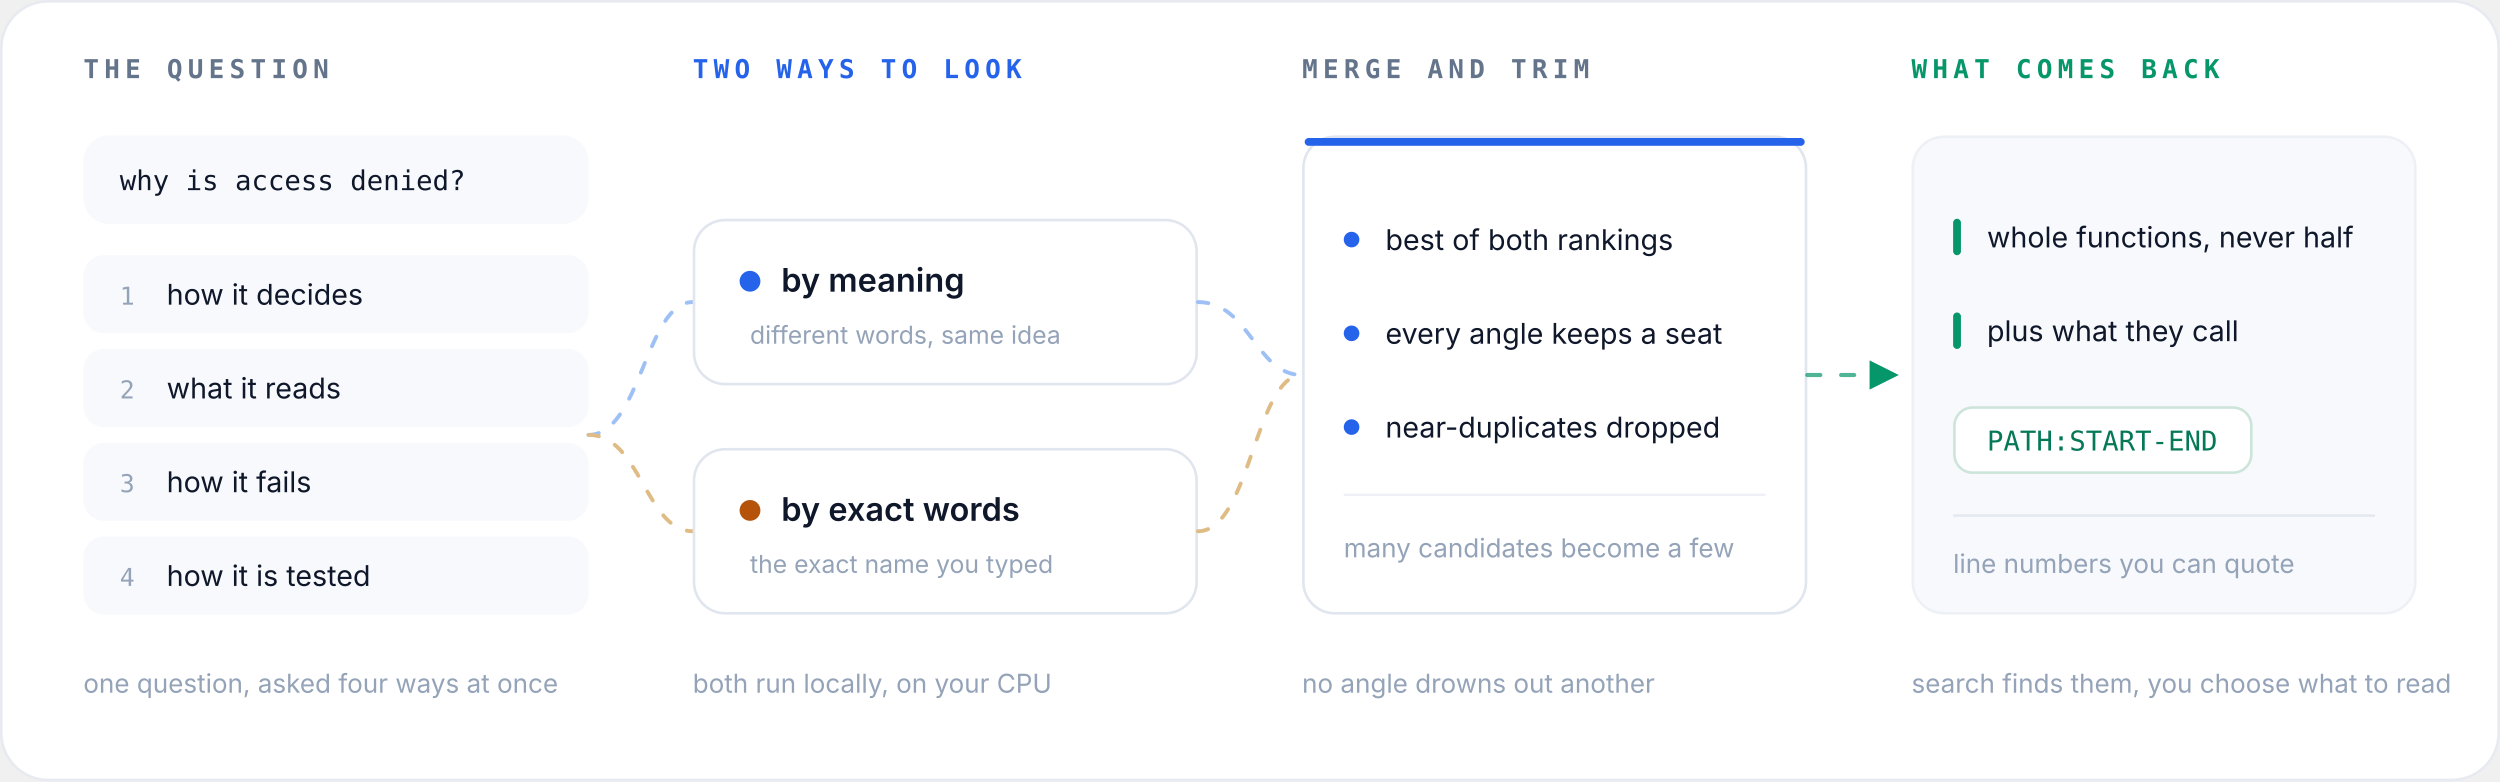
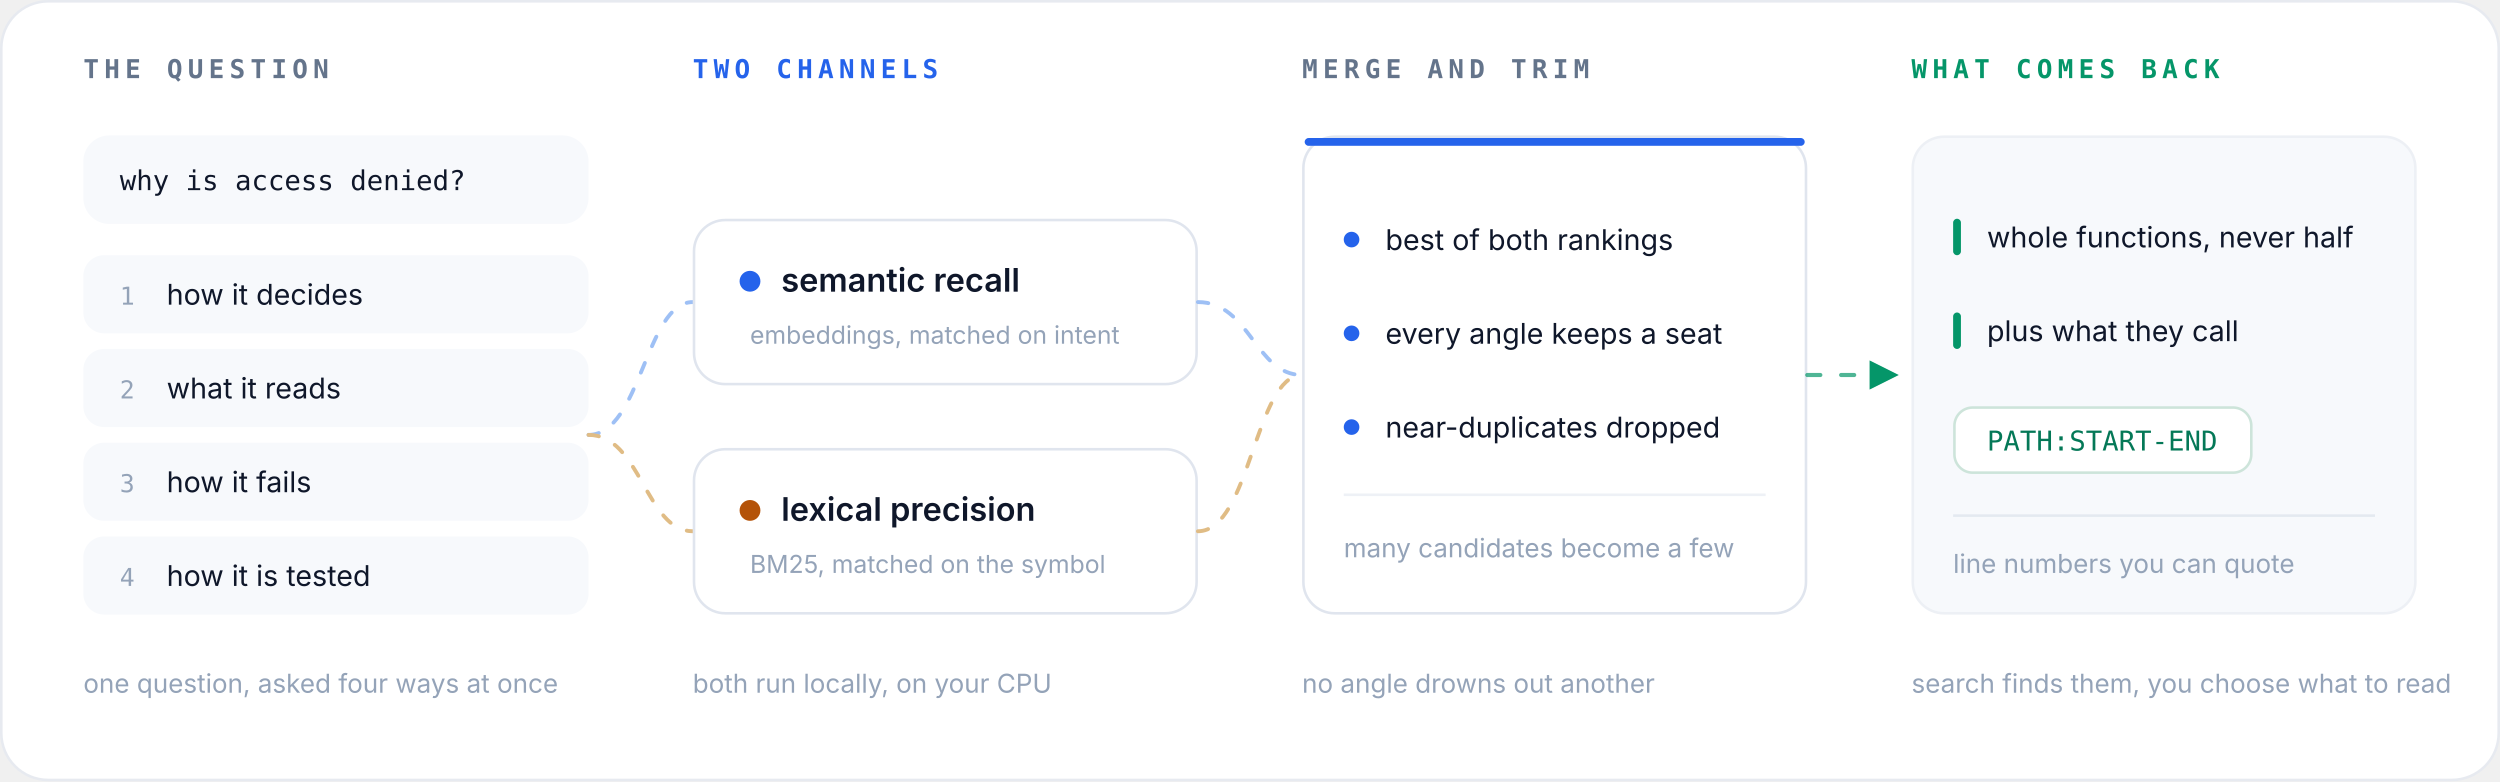
- <svg xmlns="http://www.w3.org/2000/svg" viewBox="0 0 960 300" width="960" height="300" role="img" aria-label="One question is asked four ways at once. Each angle is searched twice, once by meaning using local embeddings and once by exact words using a BM25 index. The two rankings are merged with reciprocal rank fusion, every angle is guaranteed a seat, near-duplicates are dropped with maximal marginal relevance, and what comes back is whole definitions plus one reference hop, cited as exact line ranges.">
+ <svg xmlns="http://www.w3.org/2000/svg" viewBox="0 0 960 300" width="960" height="300" role="img" aria-label="One question is asked four ways at once. Each angle is searched twice, once for semantic recall using local embeddings and once for lexical precision using a BM25 index. The two rankings are merged with reciprocal rank fusion, every angle is guaranteed a seat, near-duplicates are dropped with maximal marginal relevance, and what comes back is whole definitions plus one reference hop, cited as exact line ranges.">
  <defs>
    <marker id="hr-arrow" viewBox="0 0 10 10" refX="9" refY="5" markerWidth="7" markerHeight="7" orient="auto">
      <path d="M0 0 L10 5 L0 10 z" fill="#059669" />
    </marker>
    <style>
      .sans{font-family:Inter,-apple-system,BlinkMacSystemFont,"Segoe UI",Roboto,Helvetica,Arial,sans-serif}
      .mono{font-family:"JetBrains Mono",ui-monospace,SFMono-Regular,Menlo,Consolas,monospace}
      .cap{font-size:10px;letter-spacing:.2em;font-weight:700}
      .ink{fill:#0F172A}
      .mut{fill:#64748B}
      .faint{fill:#94A3B8}

      .flow  { animation: hr-dash 2.2s linear infinite; }
      .flow2 { animation: hr-dash 1.7s linear infinite; }
      @keyframes hr-dash { to { stroke-dashoffset:-22 } }

      .scan  { animation: hr-scan 2.6s ease-in-out infinite; }
      @keyframes hr-scan { 0%,100% { opacity:.3 } 50% { opacity:1 } }

      .step  { animation: hr-step 6s ease-out infinite; }
      @keyframes hr-step {
        0%      { opacity:.25 }
        8%, 94% { opacity:1 }
        100%    { opacity:.25 }
      }

      @media (prefers-reduced-motion: reduce) {
        .flow,.flow2,.scan,.step { animation:none; opacity:1 }
      }
    </style>
  </defs>
  <rect x="0.5" y="0.5" width="959" height="299" rx="18" fill="#FFFFFF" stroke="#E7EAF0" />
  <g class="mono cap">
    <text x="32" y="30" fill="#64748B">THE QUESTION</text>
-     <text x="266" y="30" fill="#2563EB">TWO WAYS TO LOOK</text>
+     <text x="266" y="30" fill="#2563EB">TWO CHANNELS</text>
    <text x="500" y="30" fill="#64748B">MERGE AND TRIM</text>
    <text x="734" y="30" fill="#059669">WHAT COMES BACK</text>
  </g>
  <rect x="32" y="52" width="194" height="34" rx="10" fill="#F7F9FC" />
  <text class="mono ink" x="46" y="73" font-size="10.5">why is access denied?</text>
  <g>
    <rect x="32" y="98" width="194" height="30" rx="8" fill="#F7F9FC" />
    <text class="mono faint" x="46" y="117" font-size="9.5">1</text>
    <text class="sans ink" x="64" y="117" font-size="11">how it decides</text>
  </g>
  <g>
    <rect x="32" y="134" width="194" height="30" rx="8" fill="#F7F9FC" />
    <text class="mono faint" x="46" y="153" font-size="9.5">2</text>
    <text class="sans ink" x="64" y="153" font-size="11">what it reads</text>
  </g>
  <g>
    <rect x="32" y="170" width="194" height="30" rx="8" fill="#F7F9FC" />
    <text class="mono faint" x="46" y="189" font-size="9.5">3</text>
    <text class="sans ink" x="64" y="189" font-size="11">how it fails</text>
  </g>
  <g>
    <rect x="32" y="206" width="194" height="30" rx="8" fill="#F7F9FC" />
    <text class="mono faint" x="46" y="225" font-size="9.5">4</text>
    <text class="sans ink" x="64" y="225" font-size="11">how it is tested</text>
  </g>
  <text class="sans faint" x="32" y="266" font-size="10">one question, asked four ways at once</text>
  <path class="flow" d="M226 167 C 246 167, 248 116, 266 116" fill="none" stroke="#9EC0F5" stroke-width="1.5" stroke-linecap="round" stroke-dasharray="4 7" />
  <path class="flow" d="M226 167 C 246 167, 248 204, 266 204" fill="none" stroke="#E0BC85" stroke-width="1.5" stroke-linecap="round" stroke-dasharray="4 7" style="animation-delay:.6s" />
  <rect x="266.5" y="84.5" width="193" height="63" rx="12" fill="#FFFFFF" stroke="#E0E5EE" />
  <circle cx="288" cy="108" r="4" fill="#2563EB" />
-   <text class="sans ink" x="300" y="112" font-size="12.5" font-weight="600">by meaning</text>
-   <text class="sans faint" x="288" y="132" font-size="9.5">different words, same idea</text>
+   <text class="sans ink" x="300" y="112" font-size="12.5" font-weight="600">semantic recall</text>
+   <text class="sans faint" x="288" y="132" font-size="9.5">embeddings, matched on intent</text>
  <rect x="266.5" y="172.5" width="193" height="63" rx="12" fill="#FFFFFF" stroke="#E0E5EE" />
  <circle cx="288" cy="196" r="4" fill="#B45309" />
-   <text class="sans ink" x="300" y="200" font-size="12.5" font-weight="600">by exact words</text>
-   <text class="sans faint" x="288" y="220" font-size="9.5">the exact name you typed</text>
+   <text class="sans ink" x="300" y="200" font-size="12.5" font-weight="600">lexical precision</text>
+   <text class="sans faint" x="288" y="220" font-size="9.5">BM25, matched on the symbol</text>
  <text class="sans faint" x="266" y="266" font-size="10">both run locally, on your CPU</text>
  <path class="flow" d="M460 116 C 480 116, 482 144, 500 144" fill="none" stroke="#9EC0F5" stroke-width="1.5" stroke-linecap="round" stroke-dasharray="4 7" style="animation-delay:.3s" />
  <path class="flow" d="M460 204 C 480 204, 482 144, 500 144" fill="none" stroke="#E0BC85" stroke-width="1.5" stroke-linecap="round" stroke-dasharray="4 7" style="animation-delay:.9s" />
  <rect x="500.5" y="52.5" width="193" height="183" rx="12" fill="#FFFFFF" stroke="#E0E5EE" />
  <rect class="scan" x="501" y="53" width="192" height="3" rx="1.5" fill="#2563EB" />
  <g class="step">
    <circle cx="519" cy="92" r="3" fill="#2563EB" />
    <text class="sans ink" x="532" y="96" font-size="11">best of both rankings</text>
  </g>
  <g class="step" style="animation-delay:.3s">
    <circle cx="519" cy="128" r="3" fill="#2563EB" />
    <text class="sans ink" x="532" y="132" font-size="11">every angle keeps a seat</text>
  </g>
  <g class="step" style="animation-delay:.6s">
    <circle cx="519" cy="164" r="3" fill="#2563EB" />
    <text class="sans ink" x="532" y="168" font-size="11">near-duplicates dropped</text>
  </g>
  <line x1="516" y1="190" x2="678" y2="190" stroke="#EEF1F6" stroke-width="1" />
  <text class="sans faint" x="516" y="214" font-size="10">many candidates become a few</text>
  <text class="sans faint" x="500" y="266" font-size="10">no angle drowns out another</text>
  <path class="flow2" d="M694 144 H 728" fill="none" stroke="#059669" stroke-opacity="0.7" stroke-width="1.6" stroke-linecap="round" stroke-dasharray="5 8" marker-end="url(#hr-arrow)" />
  <rect x="734.5" y="52.5" width="193" height="183" rx="12" fill="#F7F9FC" stroke="#EDF0F5" />
  <rect x="750" y="84" width="3" height="14" rx="1.5" fill="#059669" />
  <text class="sans ink" x="763" y="95" font-size="11">whole functions, never half</text>
  <rect x="750" y="120" width="3" height="14" rx="1.5" fill="#059669" />
  <text class="sans ink" x="763" y="131" font-size="11">plus what they call</text>
  <rect x="750.5" y="156.5" width="114" height="25" rx="7" fill="#FFFFFF" stroke="#CDE4DA" />
  <text class="mono" x="763" y="173" font-size="10.5" fill="#047857">PATH:START-END</text>
  <line x1="750" y1="198" x2="912" y2="198" stroke="#E4E9F0" stroke-width="1" />
  <text class="sans faint" x="750" y="220" font-size="10">line numbers you can quote</text>
  <text class="sans faint" x="734" y="266" font-size="10">search finds them, you choose what to read</text>
</svg>
